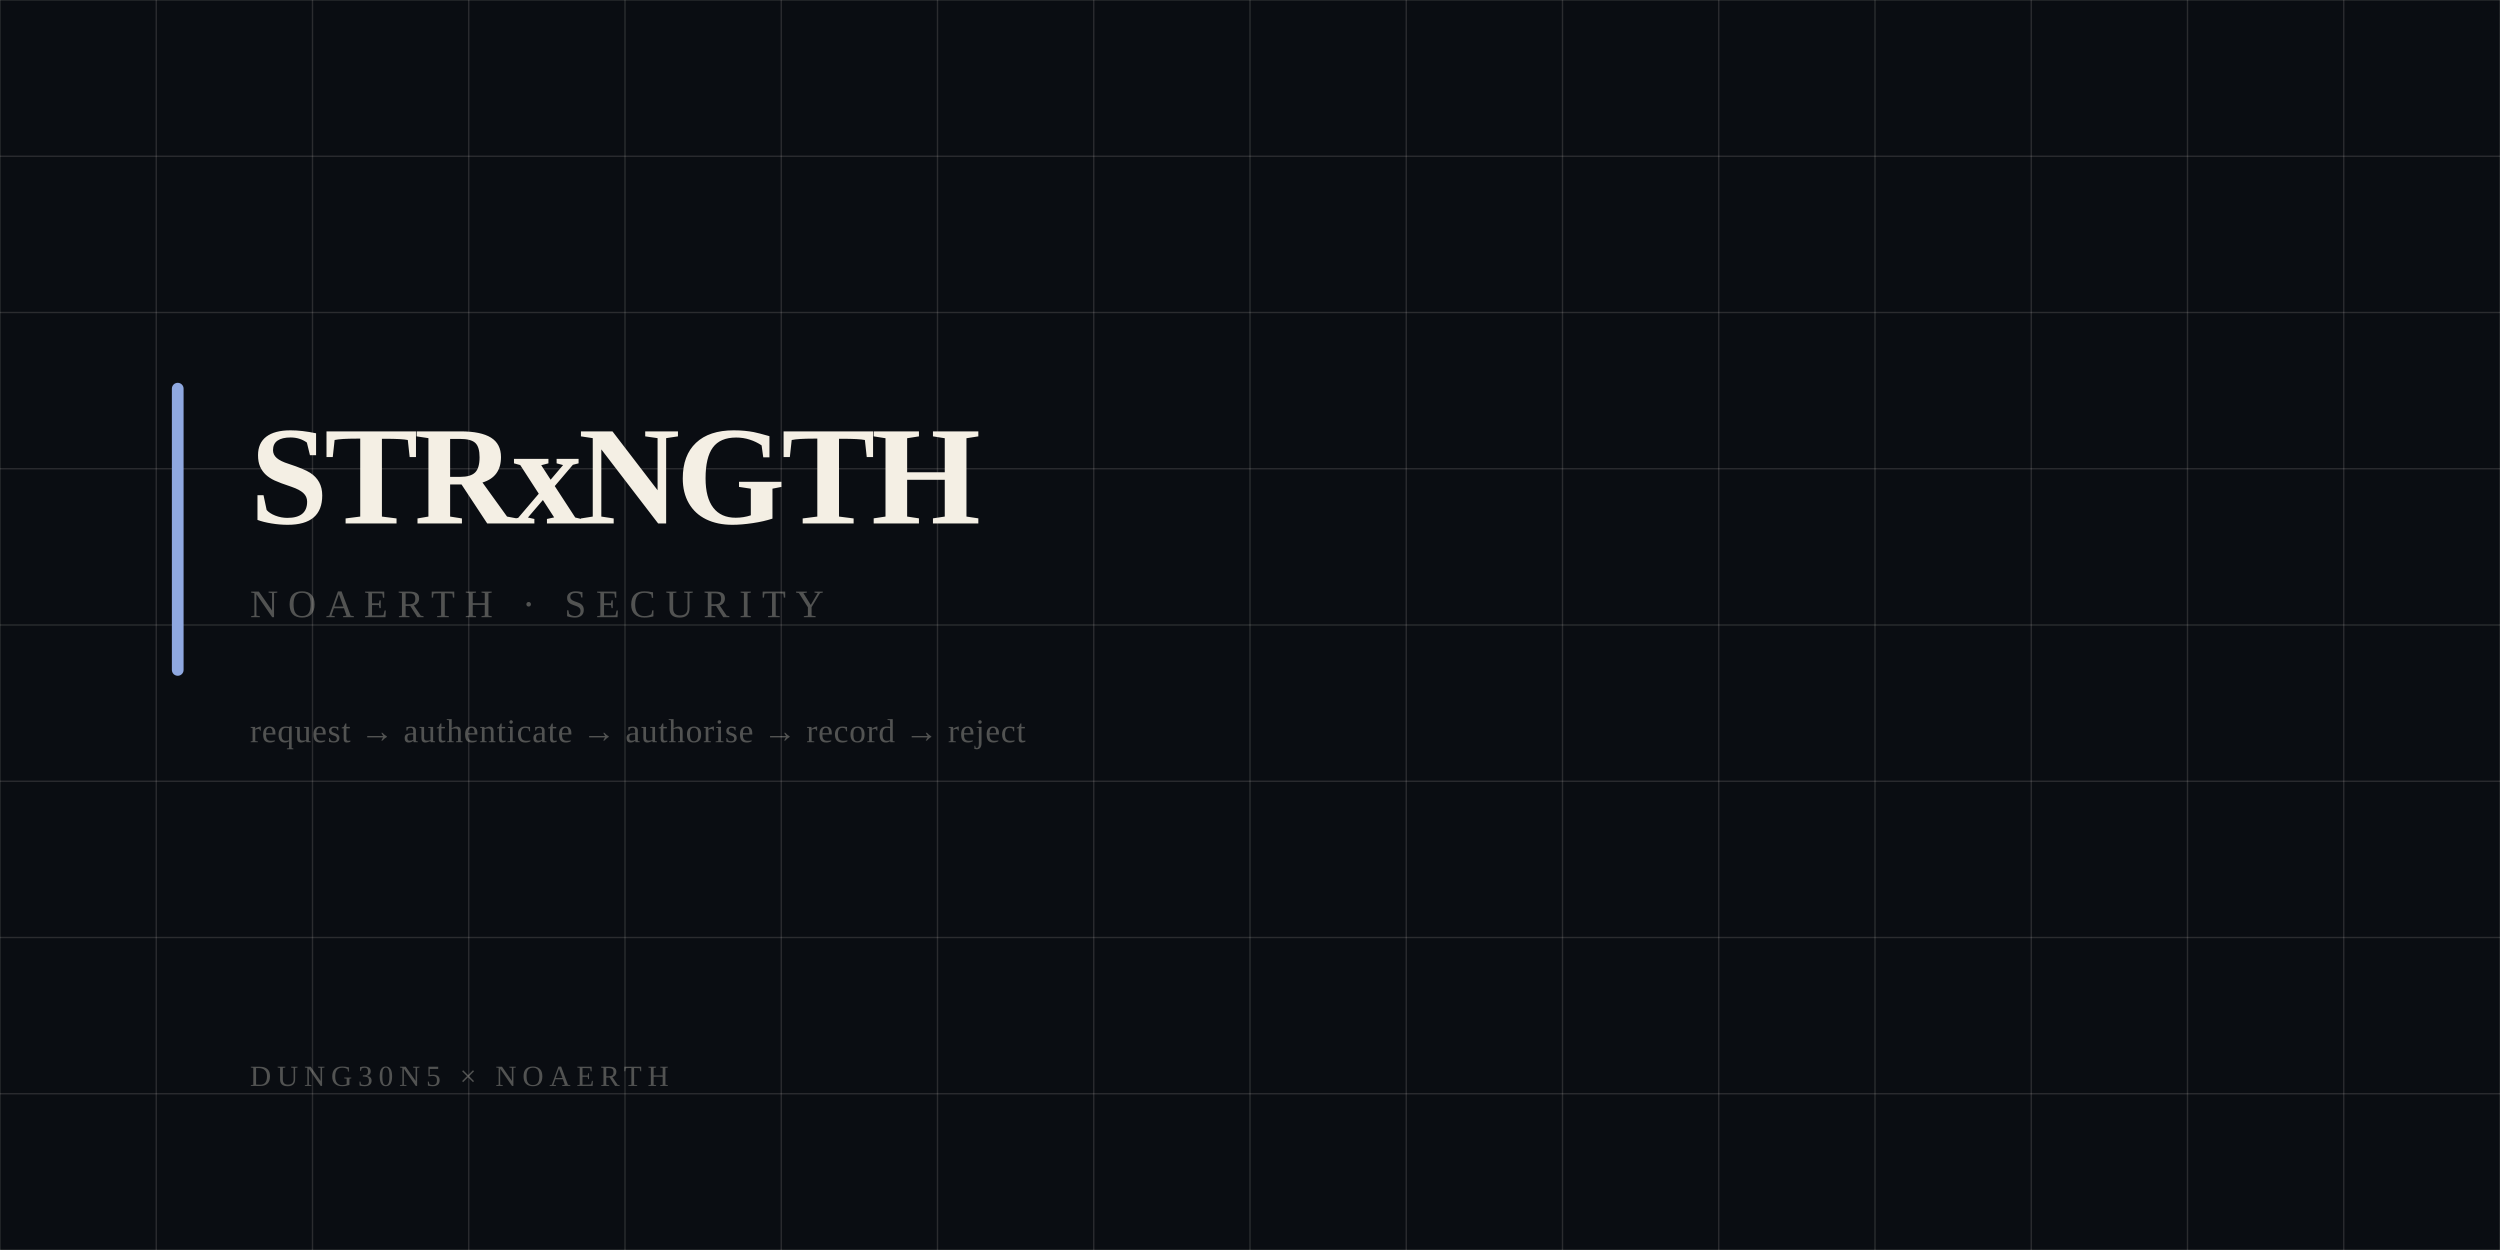
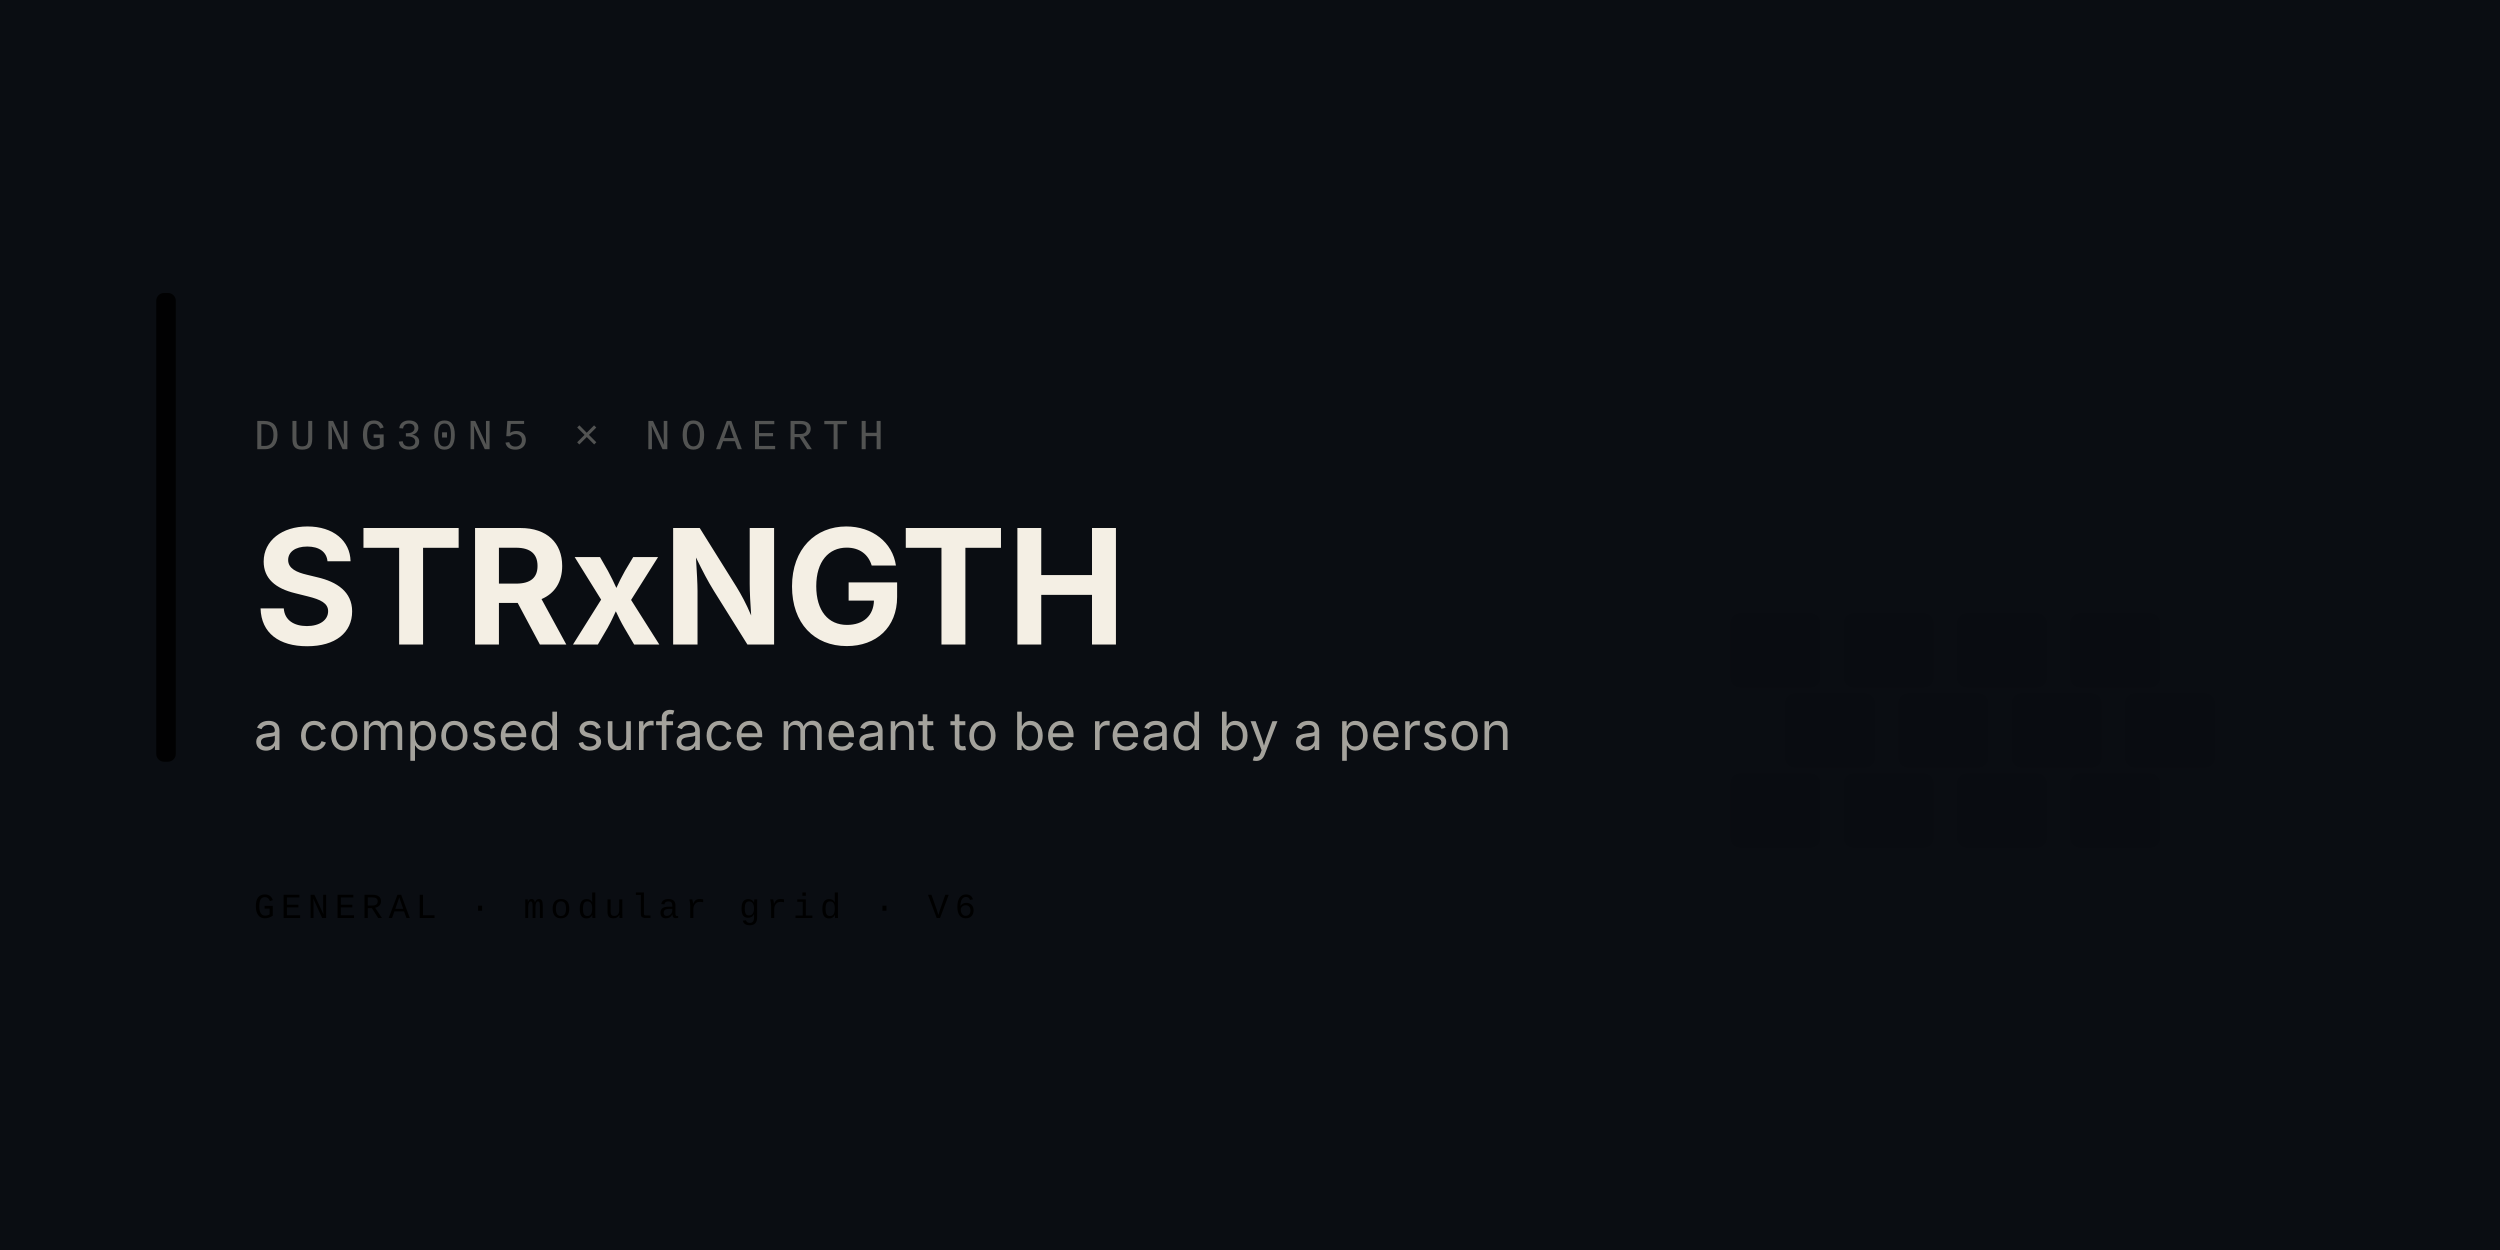
- <svg xmlns="http://www.w3.org/2000/svg" viewBox="0 0 1280 640" width="1280" height="640" role="img" aria-label="STRxNGTH — NOAERTH project card.">
+ <svg xmlns="http://www.w3.org/2000/svg" viewBox="0 0 1280 640" width="1280" height="640" role="img" aria-label="STRxNGTH project card">
  <rect width="1280" height="640" fill="#0a0d12" />
-   <line x1="0" y1="0" x2="0" y2="640" stroke="#f4efe424" stroke-width="0.7" />
-   <line x1="80" y1="0" x2="80" y2="640" stroke="#f4efe424" stroke-width="0.7" />
-   <line x1="160" y1="0" x2="160" y2="640" stroke="#f4efe424" stroke-width="0.7" />
-   <line x1="240" y1="0" x2="240" y2="640" stroke="#f4efe424" stroke-width="0.7" />
-   <line x1="320" y1="0" x2="320" y2="640" stroke="#f4efe424" stroke-width="0.7" />
-   <line x1="400" y1="0" x2="400" y2="640" stroke="#f4efe424" stroke-width="0.7" />
-   <line x1="480" y1="0" x2="480" y2="640" stroke="#f4efe424" stroke-width="0.7" />
-   <line x1="560" y1="0" x2="560" y2="640" stroke="#f4efe424" stroke-width="0.7" />
-   <line x1="640" y1="0" x2="640" y2="640" stroke="#f4efe424" stroke-width="0.7" />
-   <line x1="720" y1="0" x2="720" y2="640" stroke="#f4efe424" stroke-width="0.7" />
-   <line x1="800" y1="0" x2="800" y2="640" stroke="#f4efe424" stroke-width="0.7" />
-   <line x1="880" y1="0" x2="880" y2="640" stroke="#f4efe424" stroke-width="0.7" />
-   <line x1="960" y1="0" x2="960" y2="640" stroke="#f4efe424" stroke-width="0.7" />
-   <line x1="1040" y1="0" x2="1040" y2="640" stroke="#f4efe424" stroke-width="0.7" />
-   <line x1="1120" y1="0" x2="1120" y2="640" stroke="#f4efe424" stroke-width="0.7" />
-   <line x1="1200" y1="0" x2="1200" y2="640" stroke="#f4efe424" stroke-width="0.7" />
-   <line x1="1280" y1="0" x2="1280" y2="640" stroke="#f4efe424" stroke-width="0.7" />
-   <line x1="0" y1="0" x2="1280" y2="0" stroke="#f4efe424" stroke-width="0.7" />
-   <line x1="0" y1="80" x2="1280" y2="80" stroke="#f4efe424" stroke-width="0.7" />
-   <line x1="0" y1="160" x2="1280" y2="160" stroke="#f4efe424" stroke-width="0.7" />
-   <line x1="0" y1="240" x2="1280" y2="240" stroke="#f4efe424" stroke-width="0.7" />
-   <line x1="0" y1="320" x2="1280" y2="320" stroke="#f4efe424" stroke-width="0.7" />
-   <line x1="0" y1="400" x2="1280" y2="400" stroke="#f4efe424" stroke-width="0.7" />
-   <line x1="0" y1="480" x2="1280" y2="480" stroke="#f4efe424" stroke-width="0.7" />
-   <line x1="0" y1="560" x2="1280" y2="560" stroke="#f4efe424" stroke-width="0.7" />
-   <line x1="0" y1="640" x2="1280" y2="640" stroke="#f4efe424" stroke-width="0.7" />
-   <rect x="88" y="196" width="6" height="150" rx="3" fill="#8fa8e0" />
-   <text x="128" y="268" fill="#f4efe4" font-size="72" font-weight="680" letter-spacing="-2">STRxNGTH</text>
-   <text x="128" y="316" fill="#f4efe44f" font-size="20" letter-spacing="5">NOAERTH · SECURITY</text>
-   <text x="128" y="380" fill="#f4efe44f" font-size="17" letter-spacing="0.4">request → authenticate → authorise → record → reject</text>
-   <text x="128" y="556" fill="#f4efe44f" font-size="15" letter-spacing="3">DUNG30N5 × NOAERTH</text>
+   <rect x="886" y="396" width="46" height="38" rx="5" fill="mint" fill-opacity="0.08" stroke="mint" stroke-width="1.1" stroke-opacity="0.4" />
+   <rect x="944" y="396" width="46" height="38" rx="5" fill="mint" fill-opacity="0.08" stroke="mint" stroke-width="1.1" stroke-opacity="0.4" />
+   <rect x="1002" y="396" width="46" height="38" rx="5" fill="mint" fill-opacity="0.08" stroke="mint" stroke-width="1.1" stroke-opacity="0.4" />
+   <rect x="1060" y="396" width="46" height="38" rx="5" fill="mint" fill-opacity="0.08" stroke="mint" stroke-width="1.1" stroke-opacity="0.4" />
+   <rect x="914" y="355" width="46" height="38" rx="5" fill="mint" fill-opacity="0.08" stroke="mint" stroke-width="1.1" stroke-opacity="0.4" />
+   <rect x="972" y="355" width="46" height="38" rx="5" fill="mint" fill-opacity="0.08" stroke="mint" stroke-width="1.1" stroke-opacity="0.4" />
+   <rect x="1030" y="355" width="46" height="38" rx="5" fill="mint" fill-opacity="0.08" stroke="mint" stroke-width="1.1" stroke-opacity="0.4" />
+   <rect x="1088" y="355" width="46" height="38" rx="5" fill="mint" fill-opacity="0.08" stroke="mint" stroke-width="1.1" stroke-opacity="0.4" />
+   <rect x="886" y="314" width="46" height="38" rx="5" fill="mint" fill-opacity="0.08" stroke="mint" stroke-width="1.1" stroke-opacity="0.4" />
+   <rect x="944" y="314" width="46" height="38" rx="5" fill="mint" fill-opacity="0.08" stroke="mint" stroke-width="1.1" stroke-opacity="0.4" />
+   <rect x="1002" y="314" width="46" height="38" rx="5" fill="mint" fill-opacity="0.08" stroke="mint" stroke-width="1.1" stroke-opacity="0.4" />
+   <rect x="1060" y="314" width="46" height="38" rx="5" fill="mint" fill-opacity="0.08" stroke="mint" stroke-width="1.1" stroke-opacity="0.4" />
+   <rect x="80" y="150" width="10" height="240" rx="4" fill="mint" opacity="0.9" />
+   <text x="130" y="230" font-family="ui-monospace, SFMono-Regular, Menlo, Monaco, Consolas, 'Liberation Mono', monospace" font-size="22" letter-spacing="5" fill="#f4efe44f">DUNG30N5 × NOAERTH</text>
+   <text x="130" y="330" font-family="-apple-system, BlinkMacSystemFont, 'Segoe UI', Inter, Helvetica, Arial, sans-serif" font-size="82" font-weight="700" fill="#f4efe4">STRxNGTH</text>
+   <text x="130" y="384" font-family="-apple-system, BlinkMacSystemFont, 'Segoe UI', Inter, Helvetica, Arial, sans-serif" font-size="27" fill="#f4efe4a8">a composed surface meant to be read by a person</text>
+   <text x="130" y="470" font-family="ui-monospace, SFMono-Regular, Menlo, Monaco, Consolas, 'Liberation Mono', monospace" font-size="18" fill="mint" letter-spacing="3">GENERAL · modular grid · V6</text>
</svg>
